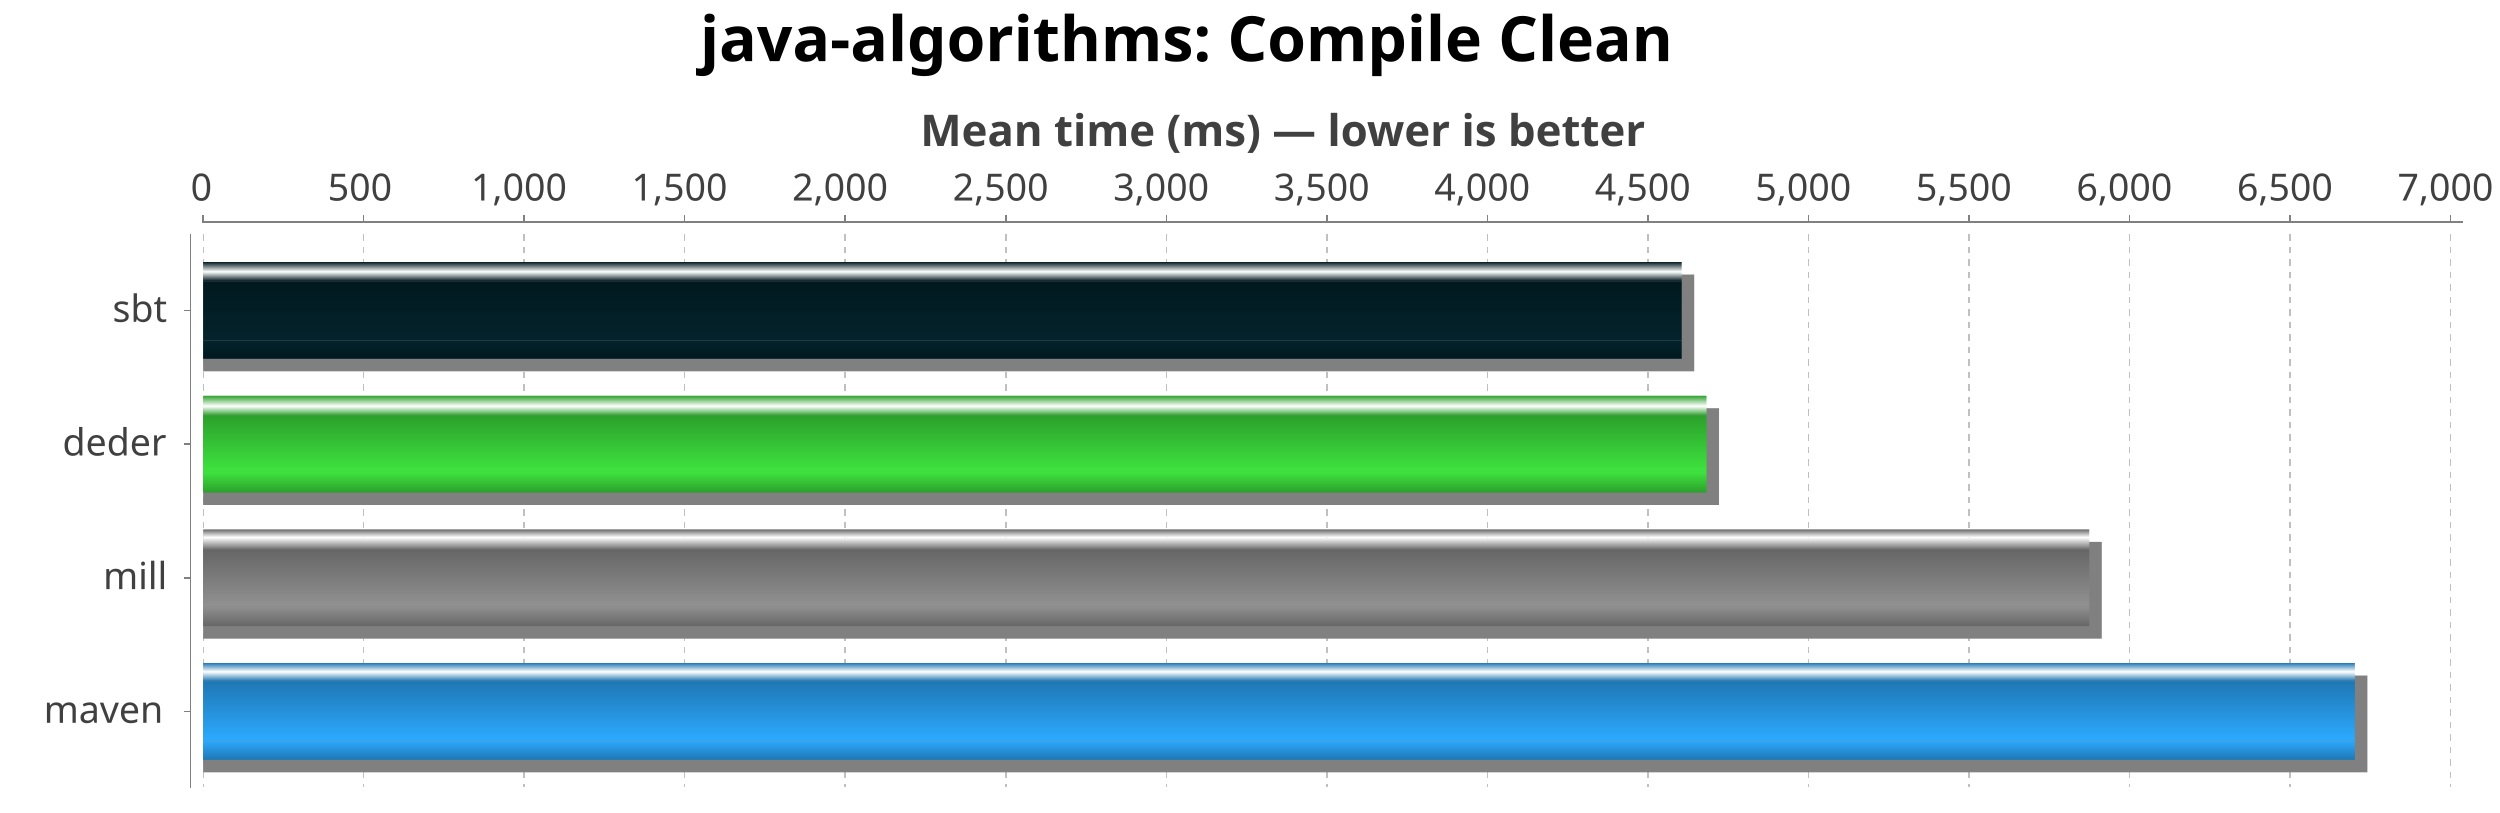
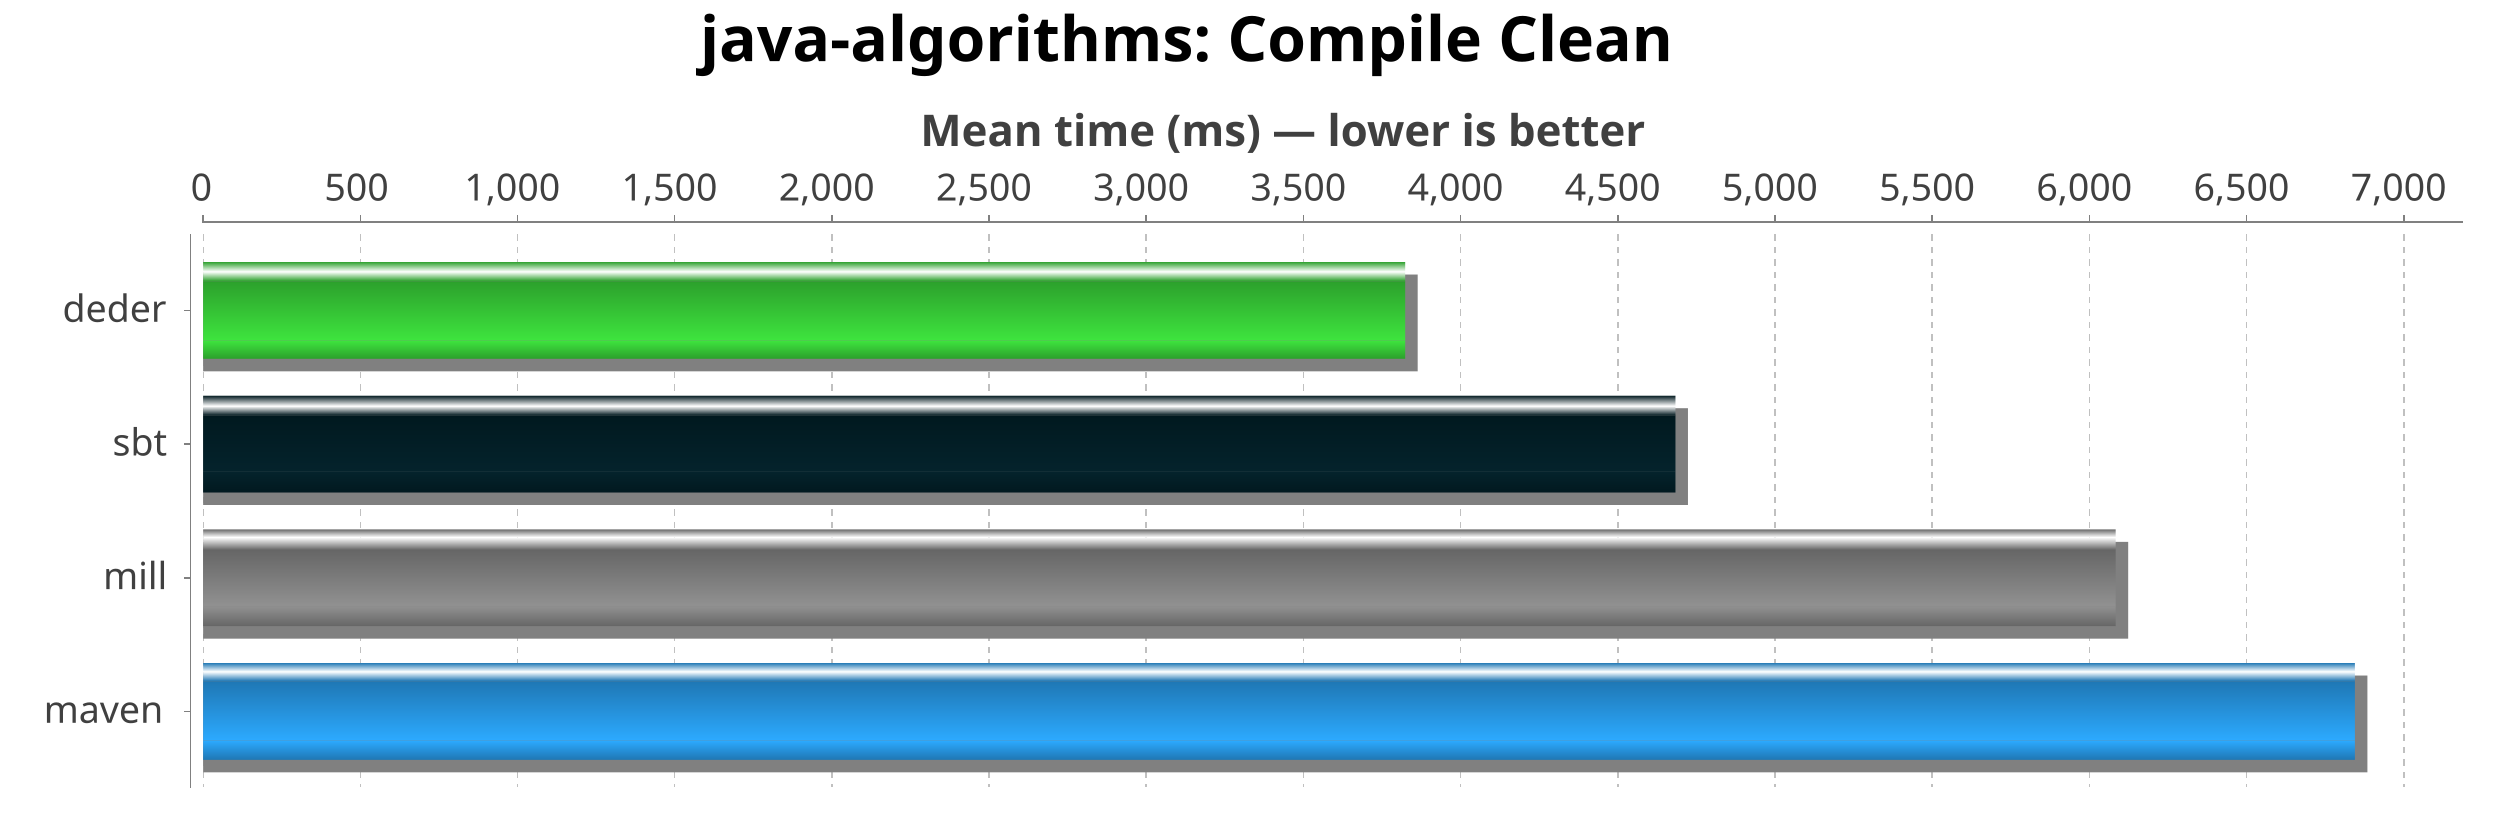
<svg xmlns="http://www.w3.org/2000/svg" width="800" height="260" text-rendering="auto" shape-rendering="auto">
  <defs>
-     <linearGradient id="_100953071849gp10" x1="0" y1="176" x2="0" y2="194" gradientUnits="userSpaceOnUse">
+     <linearGradient id="_330744463891gp10" x1="0" y1="176" x2="0" y2="194" gradientUnits="userSpaceOnUse">
      <stop offset="0%" stop-color="rgb(102,102,102)" />
      <stop offset="100%" stop-color="rgb(145,145,145)" />
    </linearGradient>
-     <linearGradient id="_100953071849gp3" x1="0" y1="109" x2="0" y2="114.82" gradientUnits="userSpaceOnUse">
+     <linearGradient id="_330744463891gp3" x1="0" y1="109" x2="0" y2="114.82" gradientUnits="userSpaceOnUse">
+       <stop offset="0%" stop-color="rgb(62,228,62)" />
+       <stop offset="100%" stop-color="rgb(44,160,44)" />
+     </linearGradient>
+     <linearGradient id="_330744463891gp6" x1="0" y1="133" x2="0" y2="151" gradientUnits="userSpaceOnUse">
+       <stop offset="0%" stop-color="rgb(1,25,31)" />
+       <stop offset="100%" stop-color="rgb(4,35,44)" />
+     </linearGradient>
+     <linearGradient id="_330744463891gp14" x1="0" y1="218" x2="0" y2="237" gradientUnits="userSpaceOnUse">
+       <stop offset="0%" stop-color="rgb(31,119,180)" />
+       <stop offset="100%" stop-color="rgb(44,170,255)" />
+     </linearGradient>
+     <linearGradient id="_330744463891gp15" x1="0" y1="237" x2="0" y2="243.15" gradientUnits="userSpaceOnUse">
+       <stop offset="0%" stop-color="rgb(44,170,255)" />
+       <stop offset="100%" stop-color="rgb(31,119,180)" />
+     </linearGradient>
+     <linearGradient id="_330744463891gp5" x1="0" y1="130" x2="0" y2="133" gradientUnits="userSpaceOnUse">
+       <stop offset="0%" stop-color="rgb(255,255,255)" />
+       <stop offset="100%" stop-color="rgb(1,25,31)" />
+     </linearGradient>
+     <linearGradient id="_330744463891gp1" x1="0" y1="87" x2="0" y2="90" gradientUnits="userSpaceOnUse">
+       <stop offset="0%" stop-color="rgb(255,255,255)" />
+       <stop offset="100%" stop-color="rgb(44,160,44)" />
+     </linearGradient>
+     <linearGradient id="_330744463891gp9" x1="0" y1="172" x2="0" y2="176" gradientUnits="userSpaceOnUse">
+       <stop offset="0%" stop-color="rgb(255,255,255)" />
+       <stop offset="100%" stop-color="rgb(102,102,102)" />
+     </linearGradient>
+     <linearGradient id="_330744463891gp12" x1="0" y1="212.18" x2="0" y2="215" gradientUnits="userSpaceOnUse">
+       <stop offset="0%" stop-color="rgb(31,119,180)" />
+       <stop offset="100%" stop-color="rgb(255,255,255)" />
+     </linearGradient>
+     <linearGradient id="_330744463891gp2" x1="0" y1="90" x2="0" y2="109" gradientUnits="userSpaceOnUse">
+       <stop offset="0%" stop-color="rgb(44,160,44)" />
+       <stop offset="100%" stop-color="rgb(62,228,62)" />
+     </linearGradient>
+     <linearGradient id="_330744463891gp7" x1="0" y1="151" x2="0" y2="157.6" gradientUnits="userSpaceOnUse">
      <stop offset="0%" stop-color="rgb(4,35,44)" />
      <stop offset="100%" stop-color="rgb(1,25,31)" />
    </linearGradient>
-     <linearGradient id="_100953071849gp5" x1="0" y1="130" x2="0" y2="133" gradientUnits="userSpaceOnUse">
+     <linearGradient id="_330744463891gp13" x1="0" y1="215" x2="0" y2="218" gradientUnits="userSpaceOnUse">
      <stop offset="0%" stop-color="rgb(255,255,255)" />
-       <stop offset="100%" stop-color="rgb(44,160,44)" />
-     </linearGradient>
-     <linearGradient id="_100953071849gp14" x1="0" y1="218" x2="0" y2="237" gradientUnits="userSpaceOnUse">
-       <stop offset="0%" stop-color="rgb(31,119,180)" />
-       <stop offset="100%" stop-color="rgb(44,170,255)" />
-     </linearGradient>
-     <linearGradient id="_100953071849gp15" x1="0" y1="237" x2="0" y2="243.15" gradientUnits="userSpaceOnUse">
-       <stop offset="0%" stop-color="rgb(44,170,255)" />
      <stop offset="100%" stop-color="rgb(31,119,180)" />
    </linearGradient>
-     <linearGradient id="_100953071849gp2" x1="0" y1="90" x2="0" y2="109" gradientUnits="userSpaceOnUse">
-       <stop offset="0%" stop-color="rgb(1,25,31)" />
-       <stop offset="100%" stop-color="rgb(4,35,44)" />
+     <linearGradient id="_330744463891gp8" x1="0" y1="169.4" x2="0" y2="172" gradientUnits="userSpaceOnUse">
+       <stop offset="0%" stop-color="rgb(102,102,102)" />
+       <stop offset="100%" stop-color="rgb(255,255,255)" />
    </linearGradient>
-     <linearGradient id="_100953071849gp9" x1="0" y1="172" x2="0" y2="176" gradientUnits="userSpaceOnUse">
-       <stop offset="0%" stop-color="rgb(255,255,255)" />
+     <linearGradient id="_330744463891gp11" x1="0" y1="194" x2="0" y2="200.38" gradientUnits="userSpaceOnUse">
+       <stop offset="0%" stop-color="rgb(145,145,145)" />
      <stop offset="100%" stop-color="rgb(102,102,102)" />
    </linearGradient>
-     <linearGradient id="_100953071849gp12" x1="0" y1="212.18" x2="0" y2="215" gradientUnits="userSpaceOnUse">
-       <stop offset="0%" stop-color="rgb(31,119,180)" />
+     <linearGradient id="_330744463891gp4" x1="0" y1="126.62" x2="0" y2="130" gradientUnits="userSpaceOnUse">
+       <stop offset="0%" stop-color="rgb(1,25,31)" />
      <stop offset="100%" stop-color="rgb(255,255,255)" />
    </linearGradient>
-     <linearGradient id="_100953071849gp4" x1="0" y1="126.62" x2="0" y2="130" gradientUnits="userSpaceOnUse">
+     <linearGradient id="_330744463891gp0" x1="0" y1="83.85" x2="0" y2="87" gradientUnits="userSpaceOnUse">
      <stop offset="0%" stop-color="rgb(44,160,44)" />
      <stop offset="100%" stop-color="rgb(255,255,255)" />
    </linearGradient>
-     <linearGradient id="_100953071849gp6" x1="0" y1="133" x2="0" y2="151" gradientUnits="userSpaceOnUse">
-       <stop offset="0%" stop-color="rgb(44,160,44)" />
-       <stop offset="100%" stop-color="rgb(62,228,62)" />
-     </linearGradient>
-     <linearGradient id="_100953071849gp13" x1="0" y1="215" x2="0" y2="218" gradientUnits="userSpaceOnUse">
-       <stop offset="0%" stop-color="rgb(255,255,255)" />
-       <stop offset="100%" stop-color="rgb(31,119,180)" />
-     </linearGradient>
-     <linearGradient id="_100953071849gp1" x1="0" y1="87" x2="0" y2="90" gradientUnits="userSpaceOnUse">
-       <stop offset="0%" stop-color="rgb(255,255,255)" />
-       <stop offset="100%" stop-color="rgb(1,25,31)" />
-     </linearGradient>
-     <linearGradient id="_100953071849gp7" x1="0" y1="151" x2="0" y2="157.6" gradientUnits="userSpaceOnUse">
-       <stop offset="0%" stop-color="rgb(62,228,62)" />
-       <stop offset="100%" stop-color="rgb(44,160,44)" />
-     </linearGradient>
-     <linearGradient id="_100953071849gp8" x1="0" y1="169.4" x2="0" y2="172" gradientUnits="userSpaceOnUse">
-       <stop offset="0%" stop-color="rgb(102,102,102)" />
-       <stop offset="100%" stop-color="rgb(255,255,255)" />
-     </linearGradient>
-     <linearGradient id="_100953071849gp11" x1="0" y1="194" x2="0" y2="200.38" gradientUnits="userSpaceOnUse">
-       <stop offset="0%" stop-color="rgb(145,145,145)" />
-       <stop offset="100%" stop-color="rgb(102,102,102)" />
-     </linearGradient>
-     <linearGradient id="_100953071849gp0" x1="0" y1="83.85" x2="0" y2="87" gradientUnits="userSpaceOnUse">
-       <stop offset="0%" stop-color="rgb(1,25,31)" />
-       <stop offset="100%" stop-color="rgb(255,255,255)" />
-     </linearGradient>
-     <clipPath id="_100953071849clip-0">
+     <clipPath id="_330744463891clip-0">
      <path d="M0,0L0,260L800,260L800,0Z" />
    </clipPath>
-     <clipPath id="_100953071849clip-1">
+     <clipPath id="_330744463891clip-1">
      <path d="M65,75L65,252L788,252L788,75Z" />
    </clipPath>
  </defs>
-   <rect x="0" y="0" width="800" height="260" style="fill:rgb(255,255,255)" clip-path="url(#_100953071849clip-0)" />
+   <rect x="0" y="0" width="800" height="260" style="fill:rgb(255,255,255)" clip-path="url(#_330744463891clip-0)" />
  <g>
-     <text x="224" y="19.56" style="fill: rgb(0,0,0); fill-opacity: 1.0; font-family: sans-serif; font-size: 20px; font-weight: bold;" clip-path="url(#_100953071849clip-0)">java-algorithms: Compile Clean</text>
+     <text x="224" y="19.56" style="fill: rgb(0,0,0); fill-opacity: 1.0; font-family: sans-serif; font-size: 20px; font-weight: bold;" clip-path="url(#_330744463891clip-0)">java-algorithms: Compile Clean</text>
  </g>
-   <rect x="65" y="75" width="723" height="177" style="fill:rgb(255,255,255)" clip-path="url(#_100953071849clip-0)" />
-   <line x1="65" y1="71" x2="788" y2="71" style="stroke-width:0.5;stroke:rgb(128,128,128);stroke-opacity:1.0;stroke-linecap:square;stroke-miterlimit:10;shape-rendering:crispEdges" clip-path="url(#_100953071849clip-0)" />
+   <rect x="65" y="75" width="723" height="177" style="fill:rgb(255,255,255)" clip-path="url(#_330744463891clip-0)" />
+   <line x1="65" y1="71" x2="788" y2="71" style="stroke-width:0.5;stroke:rgb(128,128,128);stroke-opacity:1.0;stroke-linecap:square;stroke-miterlimit:10;shape-rendering:crispEdges" clip-path="url(#_330744463891clip-0)" />
  <g>
-     <text x="61" y="64.17" style="fill: rgb(64,64,64); fill-opacity: 1.0; font-family: sans-serif; font-size: 12px;" clip-path="url(#_100953071849clip-0)">0</text>
+     <text x="61" y="64.17" style="fill: rgb(64,64,64); fill-opacity: 1.0; font-family: sans-serif; font-size: 12px;" clip-path="url(#_330744463891clip-0)">0</text>
  </g>
-   <line x1="65" y1="69" x2="65" y2="71" style="stroke-width:0.5;stroke:rgb(128,128,128);stroke-opacity:1.0;stroke-linecap:square;stroke-miterlimit:10;shape-rendering:crispEdges" clip-path="url(#_100953071849clip-0)" />
+   <line x1="65" y1="69" x2="65" y2="71" style="stroke-width:0.5;stroke:rgb(128,128,128);stroke-opacity:1.0;stroke-linecap:square;stroke-miterlimit:10;shape-rendering:crispEdges" clip-path="url(#_330744463891clip-0)" />
  <g>
-     <text x="104.87" y="64.17" style="fill: rgb(64,64,64); fill-opacity: 1.0; font-family: sans-serif; font-size: 12px;" clip-path="url(#_100953071849clip-0)">500</text>
+     <text x="103.8" y="64.17" style="fill: rgb(64,64,64); fill-opacity: 1.0; font-family: sans-serif; font-size: 12px;" clip-path="url(#_330744463891clip-0)">500</text>
  </g>
-   <line x1="116.37" y1="69" x2="116.37" y2="71" style="stroke-width:0.5;stroke:rgb(128,128,128);stroke-opacity:1.0;stroke-linecap:square;stroke-miterlimit:10;shape-rendering:crispEdges" clip-path="url(#_100953071849clip-0)" />
+   <line x1="115.3" y1="69" x2="115.3" y2="71" style="stroke-width:0.5;stroke:rgb(128,128,128);stroke-opacity:1.0;stroke-linecap:square;stroke-miterlimit:10;shape-rendering:crispEdges" clip-path="url(#_330744463891clip-0)" />
  <g>
-     <text x="150.74" y="64.17" style="fill: rgb(64,64,64); fill-opacity: 1.0; font-family: sans-serif; font-size: 12px;" clip-path="url(#_100953071849clip-0)">1,000</text>
+     <text x="148.6" y="64.17" style="fill: rgb(64,64,64); fill-opacity: 1.0; font-family: sans-serif; font-size: 12px;" clip-path="url(#_330744463891clip-0)">1,000</text>
  </g>
-   <line x1="167.74" y1="69" x2="167.74" y2="71" style="stroke-width:0.5;stroke:rgb(128,128,128);stroke-opacity:1.0;stroke-linecap:square;stroke-miterlimit:10;shape-rendering:crispEdges" clip-path="url(#_100953071849clip-0)" />
+   <line x1="165.6" y1="69" x2="165.6" y2="71" style="stroke-width:0.5;stroke:rgb(128,128,128);stroke-opacity:1.0;stroke-linecap:square;stroke-miterlimit:10;shape-rendering:crispEdges" clip-path="url(#_330744463891clip-0)" />
  <g>
-     <text x="202.11" y="64.17" style="fill: rgb(64,64,64); fill-opacity: 1.0; font-family: sans-serif; font-size: 12px;" clip-path="url(#_100953071849clip-0)">1,500</text>
+     <text x="198.91" y="64.17" style="fill: rgb(64,64,64); fill-opacity: 1.0; font-family: sans-serif; font-size: 12px;" clip-path="url(#_330744463891clip-0)">1,500</text>
  </g>
-   <line x1="219.11" y1="69" x2="219.11" y2="71" style="stroke-width:0.5;stroke:rgb(128,128,128);stroke-opacity:1.0;stroke-linecap:square;stroke-miterlimit:10;shape-rendering:crispEdges" clip-path="url(#_100953071849clip-0)" />
+   <line x1="215.91" y1="69" x2="215.91" y2="71" style="stroke-width:0.5;stroke:rgb(128,128,128);stroke-opacity:1.0;stroke-linecap:square;stroke-miterlimit:10;shape-rendering:crispEdges" clip-path="url(#_330744463891clip-0)" />
  <g>
-     <text x="253.48" y="64.17" style="fill: rgb(64,64,64); fill-opacity: 1.0; font-family: sans-serif; font-size: 12px;" clip-path="url(#_100953071849clip-0)">2,000</text>
+     <text x="249.21" y="64.17" style="fill: rgb(64,64,64); fill-opacity: 1.0; font-family: sans-serif; font-size: 12px;" clip-path="url(#_330744463891clip-0)">2,000</text>
  </g>
-   <line x1="270.48" y1="69" x2="270.48" y2="71" style="stroke-width:0.5;stroke:rgb(128,128,128);stroke-opacity:1.0;stroke-linecap:square;stroke-miterlimit:10;shape-rendering:crispEdges" clip-path="url(#_100953071849clip-0)" />
+   <line x1="266.21" y1="69" x2="266.21" y2="71" style="stroke-width:0.5;stroke:rgb(128,128,128);stroke-opacity:1.0;stroke-linecap:square;stroke-miterlimit:10;shape-rendering:crispEdges" clip-path="url(#_330744463891clip-0)" />
  <g>
-     <text x="304.86" y="64.17" style="fill: rgb(64,64,64); fill-opacity: 1.0; font-family: sans-serif; font-size: 12px;" clip-path="url(#_100953071849clip-0)">2,500</text>
+     <text x="299.51" y="64.17" style="fill: rgb(64,64,64); fill-opacity: 1.0; font-family: sans-serif; font-size: 12px;" clip-path="url(#_330744463891clip-0)">2,500</text>
  </g>
-   <line x1="321.86" y1="69" x2="321.86" y2="71" style="stroke-width:0.5;stroke:rgb(128,128,128);stroke-opacity:1.0;stroke-linecap:square;stroke-miterlimit:10;shape-rendering:crispEdges" clip-path="url(#_100953071849clip-0)" />
+   <line x1="316.51" y1="69" x2="316.51" y2="71" style="stroke-width:0.5;stroke:rgb(128,128,128);stroke-opacity:1.0;stroke-linecap:square;stroke-miterlimit:10;shape-rendering:crispEdges" clip-path="url(#_330744463891clip-0)" />
  <g>
-     <text x="356.23" y="64.17" style="fill: rgb(64,64,64); fill-opacity: 1.0; font-family: sans-serif; font-size: 12px;" clip-path="url(#_100953071849clip-0)">3,000</text>
+     <text x="349.81" y="64.17" style="fill: rgb(64,64,64); fill-opacity: 1.0; font-family: sans-serif; font-size: 12px;" clip-path="url(#_330744463891clip-0)">3,000</text>
  </g>
-   <line x1="373.23" y1="69" x2="373.23" y2="71" style="stroke-width:0.5;stroke:rgb(128,128,128);stroke-opacity:1.0;stroke-linecap:square;stroke-miterlimit:10;shape-rendering:crispEdges" clip-path="url(#_100953071849clip-0)" />
+   <line x1="366.81" y1="69" x2="366.81" y2="71" style="stroke-width:0.5;stroke:rgb(128,128,128);stroke-opacity:1.0;stroke-linecap:square;stroke-miterlimit:10;shape-rendering:crispEdges" clip-path="url(#_330744463891clip-0)" />
  <g>
-     <text x="407.6" y="64.17" style="fill: rgb(64,64,64); fill-opacity: 1.0; font-family: sans-serif; font-size: 12px;" clip-path="url(#_100953071849clip-0)">3,500</text>
+     <text x="400.12" y="64.17" style="fill: rgb(64,64,64); fill-opacity: 1.0; font-family: sans-serif; font-size: 12px;" clip-path="url(#_330744463891clip-0)">3,500</text>
  </g>
-   <line x1="424.6" y1="69" x2="424.6" y2="71" style="stroke-width:0.5;stroke:rgb(128,128,128);stroke-opacity:1.0;stroke-linecap:square;stroke-miterlimit:10;shape-rendering:crispEdges" clip-path="url(#_100953071849clip-0)" />
+   <line x1="417.12" y1="69" x2="417.12" y2="71" style="stroke-width:0.5;stroke:rgb(128,128,128);stroke-opacity:1.0;stroke-linecap:square;stroke-miterlimit:10;shape-rendering:crispEdges" clip-path="url(#_330744463891clip-0)" />
  <g>
-     <text x="458.97" y="64.17" style="fill: rgb(64,64,64); fill-opacity: 1.0; font-family: sans-serif; font-size: 12px;" clip-path="url(#_100953071849clip-0)">4,000</text>
+     <text x="450.42" y="64.17" style="fill: rgb(64,64,64); fill-opacity: 1.0; font-family: sans-serif; font-size: 12px;" clip-path="url(#_330744463891clip-0)">4,000</text>
  </g>
-   <line x1="475.97" y1="69" x2="475.97" y2="71" style="stroke-width:0.5;stroke:rgb(128,128,128);stroke-opacity:1.0;stroke-linecap:square;stroke-miterlimit:10;shape-rendering:crispEdges" clip-path="url(#_100953071849clip-0)" />
+   <line x1="467.42" y1="69" x2="467.42" y2="71" style="stroke-width:0.5;stroke:rgb(128,128,128);stroke-opacity:1.0;stroke-linecap:square;stroke-miterlimit:10;shape-rendering:crispEdges" clip-path="url(#_330744463891clip-0)" />
  <g>
-     <text x="510.34" y="64.17" style="fill: rgb(64,64,64); fill-opacity: 1.0; font-family: sans-serif; font-size: 12px;" clip-path="url(#_100953071849clip-0)">4,500</text>
+     <text x="500.72" y="64.17" style="fill: rgb(64,64,64); fill-opacity: 1.0; font-family: sans-serif; font-size: 12px;" clip-path="url(#_330744463891clip-0)">4,500</text>
  </g>
-   <line x1="527.34" y1="69" x2="527.34" y2="71" style="stroke-width:0.5;stroke:rgb(128,128,128);stroke-opacity:1.0;stroke-linecap:square;stroke-miterlimit:10;shape-rendering:crispEdges" clip-path="url(#_100953071849clip-0)" />
+   <line x1="517.72" y1="69" x2="517.72" y2="71" style="stroke-width:0.5;stroke:rgb(128,128,128);stroke-opacity:1.0;stroke-linecap:square;stroke-miterlimit:10;shape-rendering:crispEdges" clip-path="url(#_330744463891clip-0)" />
  <g>
-     <text x="561.71" y="64.17" style="fill: rgb(64,64,64); fill-opacity: 1.0; font-family: sans-serif; font-size: 12px;" clip-path="url(#_100953071849clip-0)">5,000</text>
+     <text x="551.02" y="64.17" style="fill: rgb(64,64,64); fill-opacity: 1.0; font-family: sans-serif; font-size: 12px;" clip-path="url(#_330744463891clip-0)">5,000</text>
  </g>
-   <line x1="578.71" y1="69" x2="578.71" y2="71" style="stroke-width:0.5;stroke:rgb(128,128,128);stroke-opacity:1.0;stroke-linecap:square;stroke-miterlimit:10;shape-rendering:crispEdges" clip-path="url(#_100953071849clip-0)" />
+   <line x1="568.02" y1="69" x2="568.02" y2="71" style="stroke-width:0.5;stroke:rgb(128,128,128);stroke-opacity:1.0;stroke-linecap:square;stroke-miterlimit:10;shape-rendering:crispEdges" clip-path="url(#_330744463891clip-0)" />
  <g>
-     <text x="613.08" y="64.17" style="fill: rgb(64,64,64); fill-opacity: 1.0; font-family: sans-serif; font-size: 12px;" clip-path="url(#_100953071849clip-0)">5,500</text>
+     <text x="601.32" y="64.17" style="fill: rgb(64,64,64); fill-opacity: 1.0; font-family: sans-serif; font-size: 12px;" clip-path="url(#_330744463891clip-0)">5,500</text>
  </g>
-   <line x1="630.08" y1="69" x2="630.08" y2="71" style="stroke-width:0.5;stroke:rgb(128,128,128);stroke-opacity:1.0;stroke-linecap:square;stroke-miterlimit:10;shape-rendering:crispEdges" clip-path="url(#_100953071849clip-0)" />
+   <line x1="618.32" y1="69" x2="618.32" y2="71" style="stroke-width:0.5;stroke:rgb(128,128,128);stroke-opacity:1.0;stroke-linecap:square;stroke-miterlimit:10;shape-rendering:crispEdges" clip-path="url(#_330744463891clip-0)" />
  <g>
-     <text x="664.45" y="64.17" style="fill: rgb(64,64,64); fill-opacity: 1.0; font-family: sans-serif; font-size: 12px;" clip-path="url(#_100953071849clip-0)">6,000</text>
+     <text x="651.63" y="64.17" style="fill: rgb(64,64,64); fill-opacity: 1.0; font-family: sans-serif; font-size: 12px;" clip-path="url(#_330744463891clip-0)">6,000</text>
  </g>
-   <line x1="681.45" y1="69" x2="681.45" y2="71" style="stroke-width:0.5;stroke:rgb(128,128,128);stroke-opacity:1.0;stroke-linecap:square;stroke-miterlimit:10;shape-rendering:crispEdges" clip-path="url(#_100953071849clip-0)" />
+   <line x1="668.63" y1="69" x2="668.63" y2="71" style="stroke-width:0.5;stroke:rgb(128,128,128);stroke-opacity:1.0;stroke-linecap:square;stroke-miterlimit:10;shape-rendering:crispEdges" clip-path="url(#_330744463891clip-0)" />
  <g>
-     <text x="715.83" y="64.17" style="fill: rgb(64,64,64); fill-opacity: 1.0; font-family: sans-serif; font-size: 12px;" clip-path="url(#_100953071849clip-0)">6,500</text>
+     <text x="701.93" y="64.17" style="fill: rgb(64,64,64); fill-opacity: 1.0; font-family: sans-serif; font-size: 12px;" clip-path="url(#_330744463891clip-0)">6,500</text>
  </g>
-   <line x1="732.83" y1="69" x2="732.83" y2="71" style="stroke-width:0.5;stroke:rgb(128,128,128);stroke-opacity:1.0;stroke-linecap:square;stroke-miterlimit:10;shape-rendering:crispEdges" clip-path="url(#_100953071849clip-0)" />
+   <line x1="718.93" y1="69" x2="718.93" y2="71" style="stroke-width:0.5;stroke:rgb(128,128,128);stroke-opacity:1.0;stroke-linecap:square;stroke-miterlimit:10;shape-rendering:crispEdges" clip-path="url(#_330744463891clip-0)" />
  <g>
-     <text x="767.2" y="64.17" style="fill: rgb(64,64,64); fill-opacity: 1.0; font-family: sans-serif; font-size: 12px;" clip-path="url(#_100953071849clip-0)">7,000</text>
+     <text x="752.23" y="64.17" style="fill: rgb(64,64,64); fill-opacity: 1.0; font-family: sans-serif; font-size: 12px;" clip-path="url(#_330744463891clip-0)">7,000</text>
  </g>
-   <line x1="784.2" y1="69" x2="784.2" y2="71" style="stroke-width:0.5;stroke:rgb(128,128,128);stroke-opacity:1.0;stroke-linecap:square;stroke-miterlimit:10;shape-rendering:crispEdges" clip-path="url(#_100953071849clip-0)" />
+   <line x1="769.23" y1="69" x2="769.23" y2="71" style="stroke-width:0.5;stroke:rgb(128,128,128);stroke-opacity:1.0;stroke-linecap:square;stroke-miterlimit:10;shape-rendering:crispEdges" clip-path="url(#_330744463891clip-0)" />
  <g>
-     <text x="294.5" y="46.73" style="fill: rgb(64,64,64); fill-opacity: 1.0; font-family: sans-serif; font-size: 14px; font-weight: bold;" clip-path="url(#_100953071849clip-0)">Mean time (ms) — lower is better</text>
+     <text x="294.5" y="46.73" style="fill: rgb(64,64,64); fill-opacity: 1.0; font-family: sans-serif; font-size: 14px; font-weight: bold;" clip-path="url(#_330744463891clip-0)">Mean time (ms) — lower is better</text>
  </g>
-   <line x1="61" y1="75" x2="61" y2="252" style="stroke-width:0.5;stroke:rgb(128,128,128);stroke-opacity:1.0;stroke-linecap:square;stroke-miterlimit:10;shape-rendering:crispEdges" clip-path="url(#_100953071849clip-0)" />
-   <line x1="61" y1="99.34" x2="61" y2="99.34" style="stroke-width:0.5;stroke:rgb(128,128,128);stroke-opacity:1.0;stroke-linecap:square;stroke-miterlimit:10;shape-rendering:crispEdges" clip-path="url(#_100953071849clip-0)" />
-   <line x1="61" y1="99.34" x2="59" y2="99.34" style="stroke-width:0.5;stroke:rgb(128,128,128);stroke-opacity:1.0;stroke-linecap:square;stroke-miterlimit:10;shape-rendering:crispEdges" clip-path="url(#_100953071849clip-0)" />
-   <line x1="61" y1="142.11" x2="61" y2="142.11" style="stroke-width:0.5;stroke:rgb(128,128,128);stroke-opacity:1.0;stroke-linecap:square;stroke-miterlimit:10;shape-rendering:crispEdges" clip-path="url(#_100953071849clip-0)" />
-   <line x1="61" y1="142.11" x2="59" y2="142.11" style="stroke-width:0.5;stroke:rgb(128,128,128);stroke-opacity:1.0;stroke-linecap:square;stroke-miterlimit:10;shape-rendering:crispEdges" clip-path="url(#_100953071849clip-0)" />
-   <line x1="61" y1="184.89" x2="61" y2="184.89" style="stroke-width:0.5;stroke:rgb(128,128,128);stroke-opacity:1.0;stroke-linecap:square;stroke-miterlimit:10;shape-rendering:crispEdges" clip-path="url(#_100953071849clip-0)" />
-   <line x1="61" y1="184.89" x2="59" y2="184.89" style="stroke-width:0.5;stroke:rgb(128,128,128);stroke-opacity:1.0;stroke-linecap:square;stroke-miterlimit:10;shape-rendering:crispEdges" clip-path="url(#_100953071849clip-0)" />
-   <line x1="61" y1="227.66" x2="61" y2="227.66" style="stroke-width:0.5;stroke:rgb(128,128,128);stroke-opacity:1.0;stroke-linecap:square;stroke-miterlimit:10;shape-rendering:crispEdges" clip-path="url(#_100953071849clip-0)" />
-   <line x1="61" y1="227.66" x2="59" y2="227.66" style="stroke-width:0.5;stroke:rgb(128,128,128);stroke-opacity:1.0;stroke-linecap:square;stroke-miterlimit:10;shape-rendering:crispEdges" clip-path="url(#_100953071849clip-0)" />
+   <line x1="61" y1="75" x2="61" y2="252" style="stroke-width:0.5;stroke:rgb(128,128,128);stroke-opacity:1.0;stroke-linecap:square;stroke-miterlimit:10;shape-rendering:crispEdges" clip-path="url(#_330744463891clip-0)" />
+   <line x1="61" y1="99.34" x2="61" y2="99.34" style="stroke-width:0.5;stroke:rgb(128,128,128);stroke-opacity:1.0;stroke-linecap:square;stroke-miterlimit:10;shape-rendering:crispEdges" clip-path="url(#_330744463891clip-0)" />
+   <line x1="61" y1="99.34" x2="59" y2="99.34" style="stroke-width:0.5;stroke:rgb(128,128,128);stroke-opacity:1.0;stroke-linecap:square;stroke-miterlimit:10;shape-rendering:crispEdges" clip-path="url(#_330744463891clip-0)" />
+   <line x1="61" y1="142.11" x2="61" y2="142.11" style="stroke-width:0.5;stroke:rgb(128,128,128);stroke-opacity:1.0;stroke-linecap:square;stroke-miterlimit:10;shape-rendering:crispEdges" clip-path="url(#_330744463891clip-0)" />
+   <line x1="61" y1="142.11" x2="59" y2="142.11" style="stroke-width:0.5;stroke:rgb(128,128,128);stroke-opacity:1.0;stroke-linecap:square;stroke-miterlimit:10;shape-rendering:crispEdges" clip-path="url(#_330744463891clip-0)" />
+   <line x1="61" y1="184.89" x2="61" y2="184.89" style="stroke-width:0.5;stroke:rgb(128,128,128);stroke-opacity:1.0;stroke-linecap:square;stroke-miterlimit:10;shape-rendering:crispEdges" clip-path="url(#_330744463891clip-0)" />
+   <line x1="61" y1="184.89" x2="59" y2="184.89" style="stroke-width:0.5;stroke:rgb(128,128,128);stroke-opacity:1.0;stroke-linecap:square;stroke-miterlimit:10;shape-rendering:crispEdges" clip-path="url(#_330744463891clip-0)" />
+   <line x1="61" y1="227.66" x2="61" y2="227.66" style="stroke-width:0.5;stroke:rgb(128,128,128);stroke-opacity:1.0;stroke-linecap:square;stroke-miterlimit:10;shape-rendering:crispEdges" clip-path="url(#_330744463891clip-0)" />
+   <line x1="61" y1="227.66" x2="59" y2="227.66" style="stroke-width:0.5;stroke:rgb(128,128,128);stroke-opacity:1.0;stroke-linecap:square;stroke-miterlimit:10;shape-rendering:crispEdges" clip-path="url(#_330744463891clip-0)" />
  <g>
-     <text x="36" y="102.98" style="fill: rgb(64,64,64); fill-opacity: 1.0; font-family: sans-serif; font-size: 12px;" clip-path="url(#_100953071849clip-0)">sbt</text>
+     <text x="20" y="102.98" style="fill: rgb(64,64,64); fill-opacity: 1.0; font-family: sans-serif; font-size: 12px;" clip-path="url(#_330744463891clip-0)">deder</text>
  </g>
  <g>
-     <text x="20" y="145.75" style="fill: rgb(64,64,64); fill-opacity: 1.0; font-family: sans-serif; font-size: 12px;" clip-path="url(#_100953071849clip-0)">deder</text>
+     <text x="36" y="145.75" style="fill: rgb(64,64,64); fill-opacity: 1.0; font-family: sans-serif; font-size: 12px;" clip-path="url(#_330744463891clip-0)">sbt</text>
  </g>
  <g>
-     <text x="33" y="188.53" style="fill: rgb(64,64,64); fill-opacity: 1.0; font-family: sans-serif; font-size: 12px;" clip-path="url(#_100953071849clip-0)">mill</text>
+     <text x="33" y="188.53" style="fill: rgb(64,64,64); fill-opacity: 1.0; font-family: sans-serif; font-size: 12px;" clip-path="url(#_330744463891clip-0)">mill</text>
  </g>
  <g>
-     <text x="14" y="231.3" style="fill: rgb(64,64,64); fill-opacity: 1.0; font-family: sans-serif; font-size: 12px;" clip-path="url(#_100953071849clip-0)">maven</text>
+     <text x="14" y="231.3" style="fill: rgb(64,64,64); fill-opacity: 1.0; font-family: sans-serif; font-size: 12px;" clip-path="url(#_330744463891clip-0)">maven</text>
  </g>
-   <line x1="65" y1="75" x2="65" y2="252" style="stroke-width:0.5;stroke:rgb(192,192,192);stroke-opacity:1.0;stroke-linejoin:bevel;stroke-miterlimit:0;stroke-dasharray:2.0,2.0;shape-rendering:crispEdges" clip-path="url(#_100953071849clip-1)" />
-   <line x1="116.37" y1="75" x2="116.37" y2="252" style="stroke-width:0.5;stroke:rgb(192,192,192);stroke-opacity:1.0;stroke-linejoin:bevel;stroke-miterlimit:0;stroke-dasharray:2.0,2.0;shape-rendering:crispEdges" clip-path="url(#_100953071849clip-1)" />
-   <line x1="167.74" y1="75" x2="167.74" y2="252" style="stroke-width:0.5;stroke:rgb(192,192,192);stroke-opacity:1.0;stroke-linejoin:bevel;stroke-miterlimit:0;stroke-dasharray:2.0,2.0;shape-rendering:crispEdges" clip-path="url(#_100953071849clip-1)" />
-   <line x1="219.11" y1="75" x2="219.11" y2="252" style="stroke-width:0.5;stroke:rgb(192,192,192);stroke-opacity:1.0;stroke-linejoin:bevel;stroke-miterlimit:0;stroke-dasharray:2.0,2.0;shape-rendering:crispEdges" clip-path="url(#_100953071849clip-1)" />
-   <line x1="270.48" y1="75" x2="270.48" y2="252" style="stroke-width:0.5;stroke:rgb(192,192,192);stroke-opacity:1.0;stroke-linejoin:bevel;stroke-miterlimit:0;stroke-dasharray:2.0,2.0;shape-rendering:crispEdges" clip-path="url(#_100953071849clip-1)" />
-   <line x1="321.86" y1="75" x2="321.86" y2="252" style="stroke-width:0.5;stroke:rgb(192,192,192);stroke-opacity:1.0;stroke-linejoin:bevel;stroke-miterlimit:0;stroke-dasharray:2.0,2.0;shape-rendering:crispEdges" clip-path="url(#_100953071849clip-1)" />
-   <line x1="373.23" y1="75" x2="373.23" y2="252" style="stroke-width:0.5;stroke:rgb(192,192,192);stroke-opacity:1.0;stroke-linejoin:bevel;stroke-miterlimit:0;stroke-dasharray:2.0,2.0;shape-rendering:crispEdges" clip-path="url(#_100953071849clip-1)" />
-   <line x1="424.6" y1="75" x2="424.6" y2="252" style="stroke-width:0.5;stroke:rgb(192,192,192);stroke-opacity:1.0;stroke-linejoin:bevel;stroke-miterlimit:0;stroke-dasharray:2.0,2.0;shape-rendering:crispEdges" clip-path="url(#_100953071849clip-1)" />
-   <line x1="475.97" y1="75" x2="475.97" y2="252" style="stroke-width:0.5;stroke:rgb(192,192,192);stroke-opacity:1.0;stroke-linejoin:bevel;stroke-miterlimit:0;stroke-dasharray:2.0,2.0;shape-rendering:crispEdges" clip-path="url(#_100953071849clip-1)" />
-   <line x1="527.34" y1="75" x2="527.34" y2="252" style="stroke-width:0.5;stroke:rgb(192,192,192);stroke-opacity:1.0;stroke-linejoin:bevel;stroke-miterlimit:0;stroke-dasharray:2.0,2.0;shape-rendering:crispEdges" clip-path="url(#_100953071849clip-1)" />
-   <line x1="578.71" y1="75" x2="578.71" y2="252" style="stroke-width:0.5;stroke:rgb(192,192,192);stroke-opacity:1.0;stroke-linejoin:bevel;stroke-miterlimit:0;stroke-dasharray:2.0,2.0;shape-rendering:crispEdges" clip-path="url(#_100953071849clip-1)" />
-   <line x1="630.08" y1="75" x2="630.08" y2="252" style="stroke-width:0.5;stroke:rgb(192,192,192);stroke-opacity:1.0;stroke-linejoin:bevel;stroke-miterlimit:0;stroke-dasharray:2.0,2.0;shape-rendering:crispEdges" clip-path="url(#_100953071849clip-1)" />
-   <line x1="681.45" y1="75" x2="681.45" y2="252" style="stroke-width:0.5;stroke:rgb(192,192,192);stroke-opacity:1.0;stroke-linejoin:bevel;stroke-miterlimit:0;stroke-dasharray:2.0,2.0;shape-rendering:crispEdges" clip-path="url(#_100953071849clip-1)" />
-   <line x1="732.83" y1="75" x2="732.83" y2="252" style="stroke-width:0.5;stroke:rgb(192,192,192);stroke-opacity:1.0;stroke-linejoin:bevel;stroke-miterlimit:0;stroke-dasharray:2.0,2.0;shape-rendering:crispEdges" clip-path="url(#_100953071849clip-1)" />
-   <line x1="784.2" y1="75" x2="784.2" y2="252" style="stroke-width:0.5;stroke:rgb(192,192,192);stroke-opacity:1.0;stroke-linejoin:bevel;stroke-miterlimit:0;stroke-dasharray:2.0,2.0;shape-rendering:crispEdges" clip-path="url(#_100953071849clip-1)" />
-   <rect x="65" y="87.85" width="477.15" height="30.97" style="fill:rgb(128,128,128)" clip-path="url(#_100953071849clip-1)" />
-   <rect x="65" y="83.85" width="473.15" height="3.15" style="fill:url(#_100953071849gp0)" clip-path="url(#_100953071849clip-1)" />
-   <rect x="65" y="87" width="473.15" height="3" style="fill:url(#_100953071849gp1)" clip-path="url(#_100953071849clip-1)" />
-   <rect x="65" y="90" width="473.15" height="19" style="fill:url(#_100953071849gp2)" clip-path="url(#_100953071849clip-1)" />
-   <rect x="65" y="109" width="473.15" height="5.82" style="fill:url(#_100953071849gp3)" clip-path="url(#_100953071849clip-1)" />
-   <rect x="65" y="130.62" width="485.09" height="30.98" style="fill:rgb(128,128,128)" clip-path="url(#_100953071849clip-1)" />
-   <rect x="65" y="126.63" width="481.09" height="3.37" style="fill:url(#_100953071849gp4)" clip-path="url(#_100953071849clip-1)" />
-   <rect x="65" y="130" width="481.09" height="3" style="fill:url(#_100953071849gp5)" clip-path="url(#_100953071849clip-1)" />
-   <rect x="65" y="133" width="481.09" height="18" style="fill:url(#_100953071849gp6)" clip-path="url(#_100953071849clip-1)" />
-   <rect x="65" y="151" width="481.09" height="6.6" style="fill:url(#_100953071849gp7)" clip-path="url(#_100953071849clip-1)" />
-   <rect x="65" y="173.4" width="607.57" height="30.97" style="fill:rgb(128,128,128)" clip-path="url(#_100953071849clip-1)" />
-   <rect x="65" y="169.4" width="603.57" height="2.6" style="fill:url(#_100953071849gp8)" clip-path="url(#_100953071849clip-1)" />
-   <rect x="65" y="172" width="603.57" height="4" style="fill:url(#_100953071849gp9)" clip-path="url(#_100953071849clip-1)" />
-   <rect x="65" y="176" width="603.57" height="18" style="fill:url(#_100953071849gp10)" clip-path="url(#_100953071849clip-1)" />
-   <rect x="65" y="194" width="603.57" height="6.37" style="fill:url(#_100953071849gp11)" clip-path="url(#_100953071849clip-1)" />
-   <rect x="65" y="216.17" width="692.57" height="30.97" style="fill:rgb(128,128,128)" clip-path="url(#_100953071849clip-1)" />
-   <rect x="65" y="212.17" width="688.57" height="2.83" style="fill:url(#_100953071849gp12)" clip-path="url(#_100953071849clip-1)" />
-   <rect x="65" y="215" width="688.57" height="3" style="fill:url(#_100953071849gp13)" clip-path="url(#_100953071849clip-1)" />
-   <rect x="65" y="218" width="688.57" height="19" style="fill:url(#_100953071849gp14)" clip-path="url(#_100953071849clip-1)" />
-   <rect x="65" y="237" width="688.57" height="6.15" style="fill:url(#_100953071849gp15)" clip-path="url(#_100953071849clip-1)" />
+   <line x1="65" y1="75" x2="65" y2="252" style="stroke-width:0.5;stroke:rgb(192,192,192);stroke-opacity:1.0;stroke-linejoin:bevel;stroke-miterlimit:0;stroke-dasharray:2.0,2.0;shape-rendering:crispEdges" clip-path="url(#_330744463891clip-1)" />
+   <line x1="115.3" y1="75" x2="115.3" y2="252" style="stroke-width:0.5;stroke:rgb(192,192,192);stroke-opacity:1.0;stroke-linejoin:bevel;stroke-miterlimit:0;stroke-dasharray:2.0,2.0;shape-rendering:crispEdges" clip-path="url(#_330744463891clip-1)" />
+   <line x1="165.6" y1="75" x2="165.6" y2="252" style="stroke-width:0.5;stroke:rgb(192,192,192);stroke-opacity:1.0;stroke-linejoin:bevel;stroke-miterlimit:0;stroke-dasharray:2.0,2.0;shape-rendering:crispEdges" clip-path="url(#_330744463891clip-1)" />
+   <line x1="215.91" y1="75" x2="215.91" y2="252" style="stroke-width:0.5;stroke:rgb(192,192,192);stroke-opacity:1.0;stroke-linejoin:bevel;stroke-miterlimit:0;stroke-dasharray:2.0,2.0;shape-rendering:crispEdges" clip-path="url(#_330744463891clip-1)" />
+   <line x1="266.21" y1="75" x2="266.21" y2="252" style="stroke-width:0.5;stroke:rgb(192,192,192);stroke-opacity:1.0;stroke-linejoin:bevel;stroke-miterlimit:0;stroke-dasharray:2.0,2.0;shape-rendering:crispEdges" clip-path="url(#_330744463891clip-1)" />
+   <line x1="316.51" y1="75" x2="316.51" y2="252" style="stroke-width:0.5;stroke:rgb(192,192,192);stroke-opacity:1.0;stroke-linejoin:bevel;stroke-miterlimit:0;stroke-dasharray:2.0,2.0;shape-rendering:crispEdges" clip-path="url(#_330744463891clip-1)" />
+   <line x1="366.81" y1="75" x2="366.81" y2="252" style="stroke-width:0.5;stroke:rgb(192,192,192);stroke-opacity:1.0;stroke-linejoin:bevel;stroke-miterlimit:0;stroke-dasharray:2.0,2.0;shape-rendering:crispEdges" clip-path="url(#_330744463891clip-1)" />
+   <line x1="417.12" y1="75" x2="417.12" y2="252" style="stroke-width:0.5;stroke:rgb(192,192,192);stroke-opacity:1.0;stroke-linejoin:bevel;stroke-miterlimit:0;stroke-dasharray:2.0,2.0;shape-rendering:crispEdges" clip-path="url(#_330744463891clip-1)" />
+   <line x1="467.42" y1="75" x2="467.42" y2="252" style="stroke-width:0.5;stroke:rgb(192,192,192);stroke-opacity:1.0;stroke-linejoin:bevel;stroke-miterlimit:0;stroke-dasharray:2.0,2.0;shape-rendering:crispEdges" clip-path="url(#_330744463891clip-1)" />
+   <line x1="517.72" y1="75" x2="517.72" y2="252" style="stroke-width:0.5;stroke:rgb(192,192,192);stroke-opacity:1.0;stroke-linejoin:bevel;stroke-miterlimit:0;stroke-dasharray:2.0,2.0;shape-rendering:crispEdges" clip-path="url(#_330744463891clip-1)" />
+   <line x1="568.02" y1="75" x2="568.02" y2="252" style="stroke-width:0.5;stroke:rgb(192,192,192);stroke-opacity:1.0;stroke-linejoin:bevel;stroke-miterlimit:0;stroke-dasharray:2.0,2.0;shape-rendering:crispEdges" clip-path="url(#_330744463891clip-1)" />
+   <line x1="618.32" y1="75" x2="618.32" y2="252" style="stroke-width:0.5;stroke:rgb(192,192,192);stroke-opacity:1.0;stroke-linejoin:bevel;stroke-miterlimit:0;stroke-dasharray:2.0,2.0;shape-rendering:crispEdges" clip-path="url(#_330744463891clip-1)" />
+   <line x1="668.63" y1="75" x2="668.63" y2="252" style="stroke-width:0.5;stroke:rgb(192,192,192);stroke-opacity:1.0;stroke-linejoin:bevel;stroke-miterlimit:0;stroke-dasharray:2.0,2.0;shape-rendering:crispEdges" clip-path="url(#_330744463891clip-1)" />
+   <line x1="718.93" y1="75" x2="718.93" y2="252" style="stroke-width:0.5;stroke:rgb(192,192,192);stroke-opacity:1.0;stroke-linejoin:bevel;stroke-miterlimit:0;stroke-dasharray:2.0,2.0;shape-rendering:crispEdges" clip-path="url(#_330744463891clip-1)" />
+   <line x1="769.23" y1="75" x2="769.23" y2="252" style="stroke-width:0.5;stroke:rgb(192,192,192);stroke-opacity:1.0;stroke-linejoin:bevel;stroke-miterlimit:0;stroke-dasharray:2.0,2.0;shape-rendering:crispEdges" clip-path="url(#_330744463891clip-1)" />
+   <rect x="65" y="87.85" width="388.66" height="30.97" style="fill:rgb(128,128,128)" clip-path="url(#_330744463891clip-1)" />
+   <rect x="65" y="83.85" width="384.66" height="3.15" style="fill:url(#_330744463891gp0)" clip-path="url(#_330744463891clip-1)" />
+   <rect x="65" y="87" width="384.66" height="3" style="fill:url(#_330744463891gp1)" clip-path="url(#_330744463891clip-1)" />
+   <rect x="65" y="90" width="384.66" height="19" style="fill:url(#_330744463891gp2)" clip-path="url(#_330744463891clip-1)" />
+   <rect x="65" y="109" width="384.66" height="5.82" style="fill:url(#_330744463891gp3)" clip-path="url(#_330744463891clip-1)" />
+   <rect x="65" y="130.62" width="475.15" height="30.98" style="fill:rgb(128,128,128)" clip-path="url(#_330744463891clip-1)" />
+   <rect x="65" y="126.63" width="471.15" height="3.37" style="fill:url(#_330744463891gp4)" clip-path="url(#_330744463891clip-1)" />
+   <rect x="65" y="130" width="471.15" height="3" style="fill:url(#_330744463891gp5)" clip-path="url(#_330744463891clip-1)" />
+   <rect x="65" y="133" width="471.15" height="18" style="fill:url(#_330744463891gp6)" clip-path="url(#_330744463891clip-1)" />
+   <rect x="65" y="151" width="471.15" height="6.6" style="fill:url(#_330744463891gp7)" clip-path="url(#_330744463891clip-1)" />
+   <rect x="65" y="173.4" width="616.02" height="30.97" style="fill:rgb(128,128,128)" clip-path="url(#_330744463891clip-1)" />
+   <rect x="65" y="169.4" width="612.02" height="2.6" style="fill:url(#_330744463891gp8)" clip-path="url(#_330744463891clip-1)" />
+   <rect x="65" y="172" width="612.02" height="4" style="fill:url(#_330744463891gp9)" clip-path="url(#_330744463891clip-1)" />
+   <rect x="65" y="176" width="612.02" height="18" style="fill:url(#_330744463891gp10)" clip-path="url(#_330744463891clip-1)" />
+   <rect x="65" y="194" width="612.02" height="6.37" style="fill:url(#_330744463891gp11)" clip-path="url(#_330744463891clip-1)" />
+   <rect x="65" y="216.17" width="692.57" height="30.97" style="fill:rgb(128,128,128)" clip-path="url(#_330744463891clip-1)" />
+   <rect x="65" y="212.17" width="688.57" height="2.83" style="fill:url(#_330744463891gp12)" clip-path="url(#_330744463891clip-1)" />
+   <rect x="65" y="215" width="688.57" height="3" style="fill:url(#_330744463891gp13)" clip-path="url(#_330744463891clip-1)" />
+   <rect x="65" y="218" width="688.57" height="19" style="fill:url(#_330744463891gp14)" clip-path="url(#_330744463891clip-1)" />
+   <rect x="65" y="237" width="688.57" height="6.15" style="fill:url(#_330744463891gp15)" clip-path="url(#_330744463891clip-1)" />
</svg>
